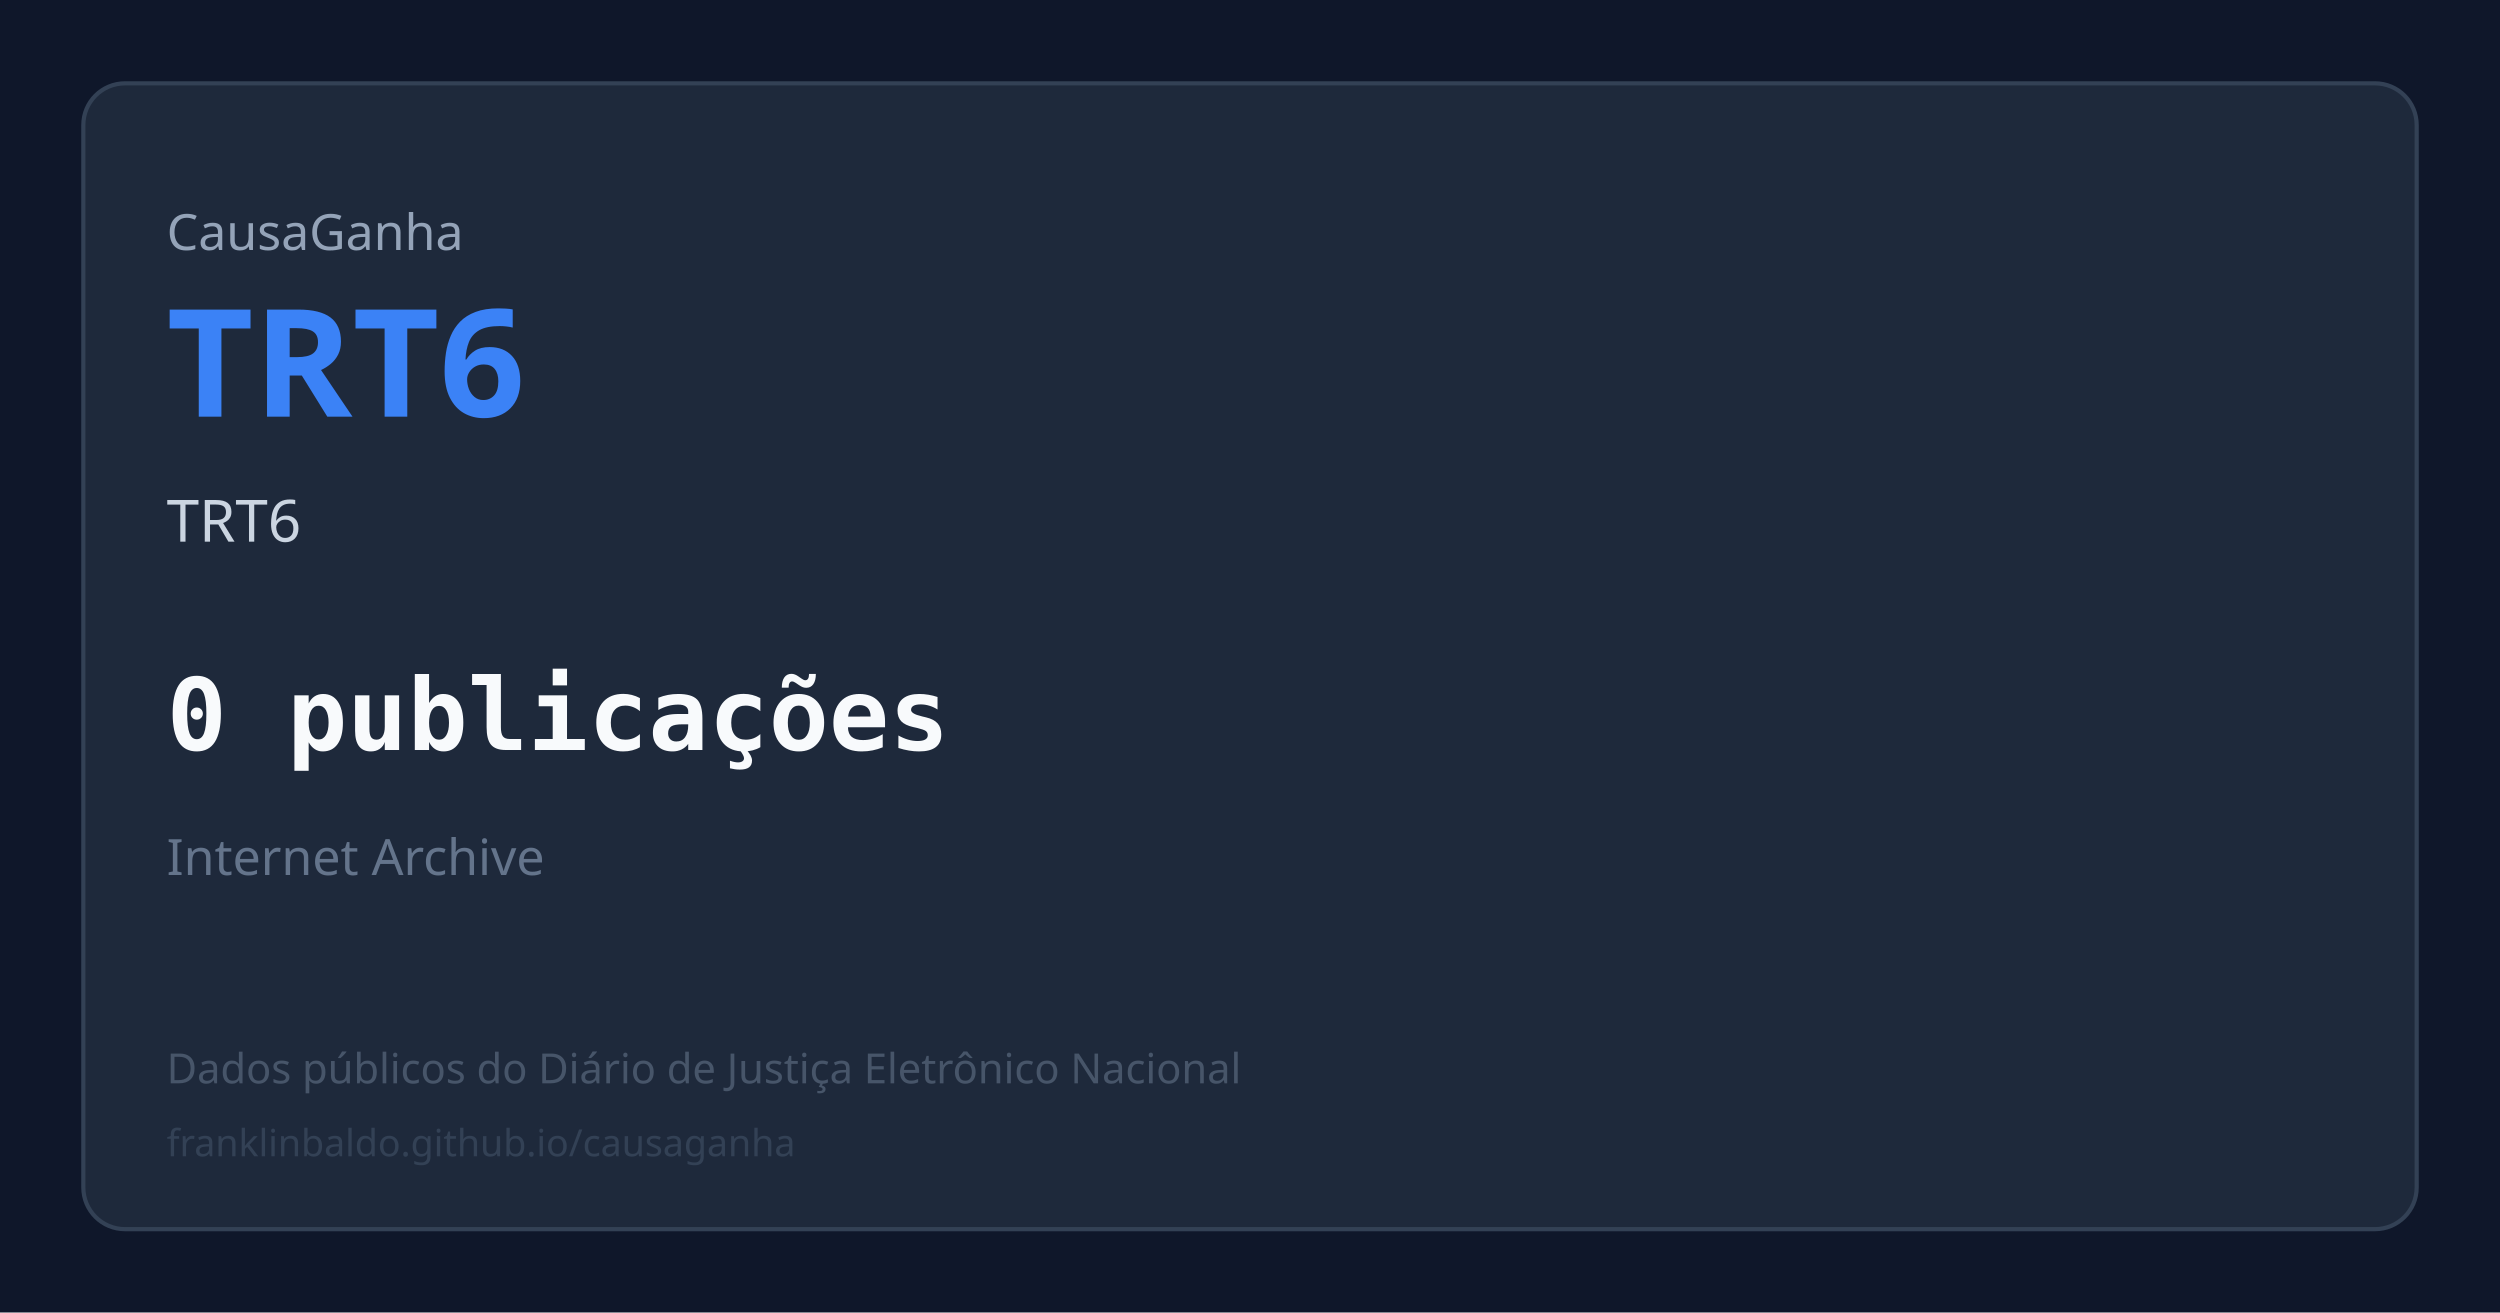
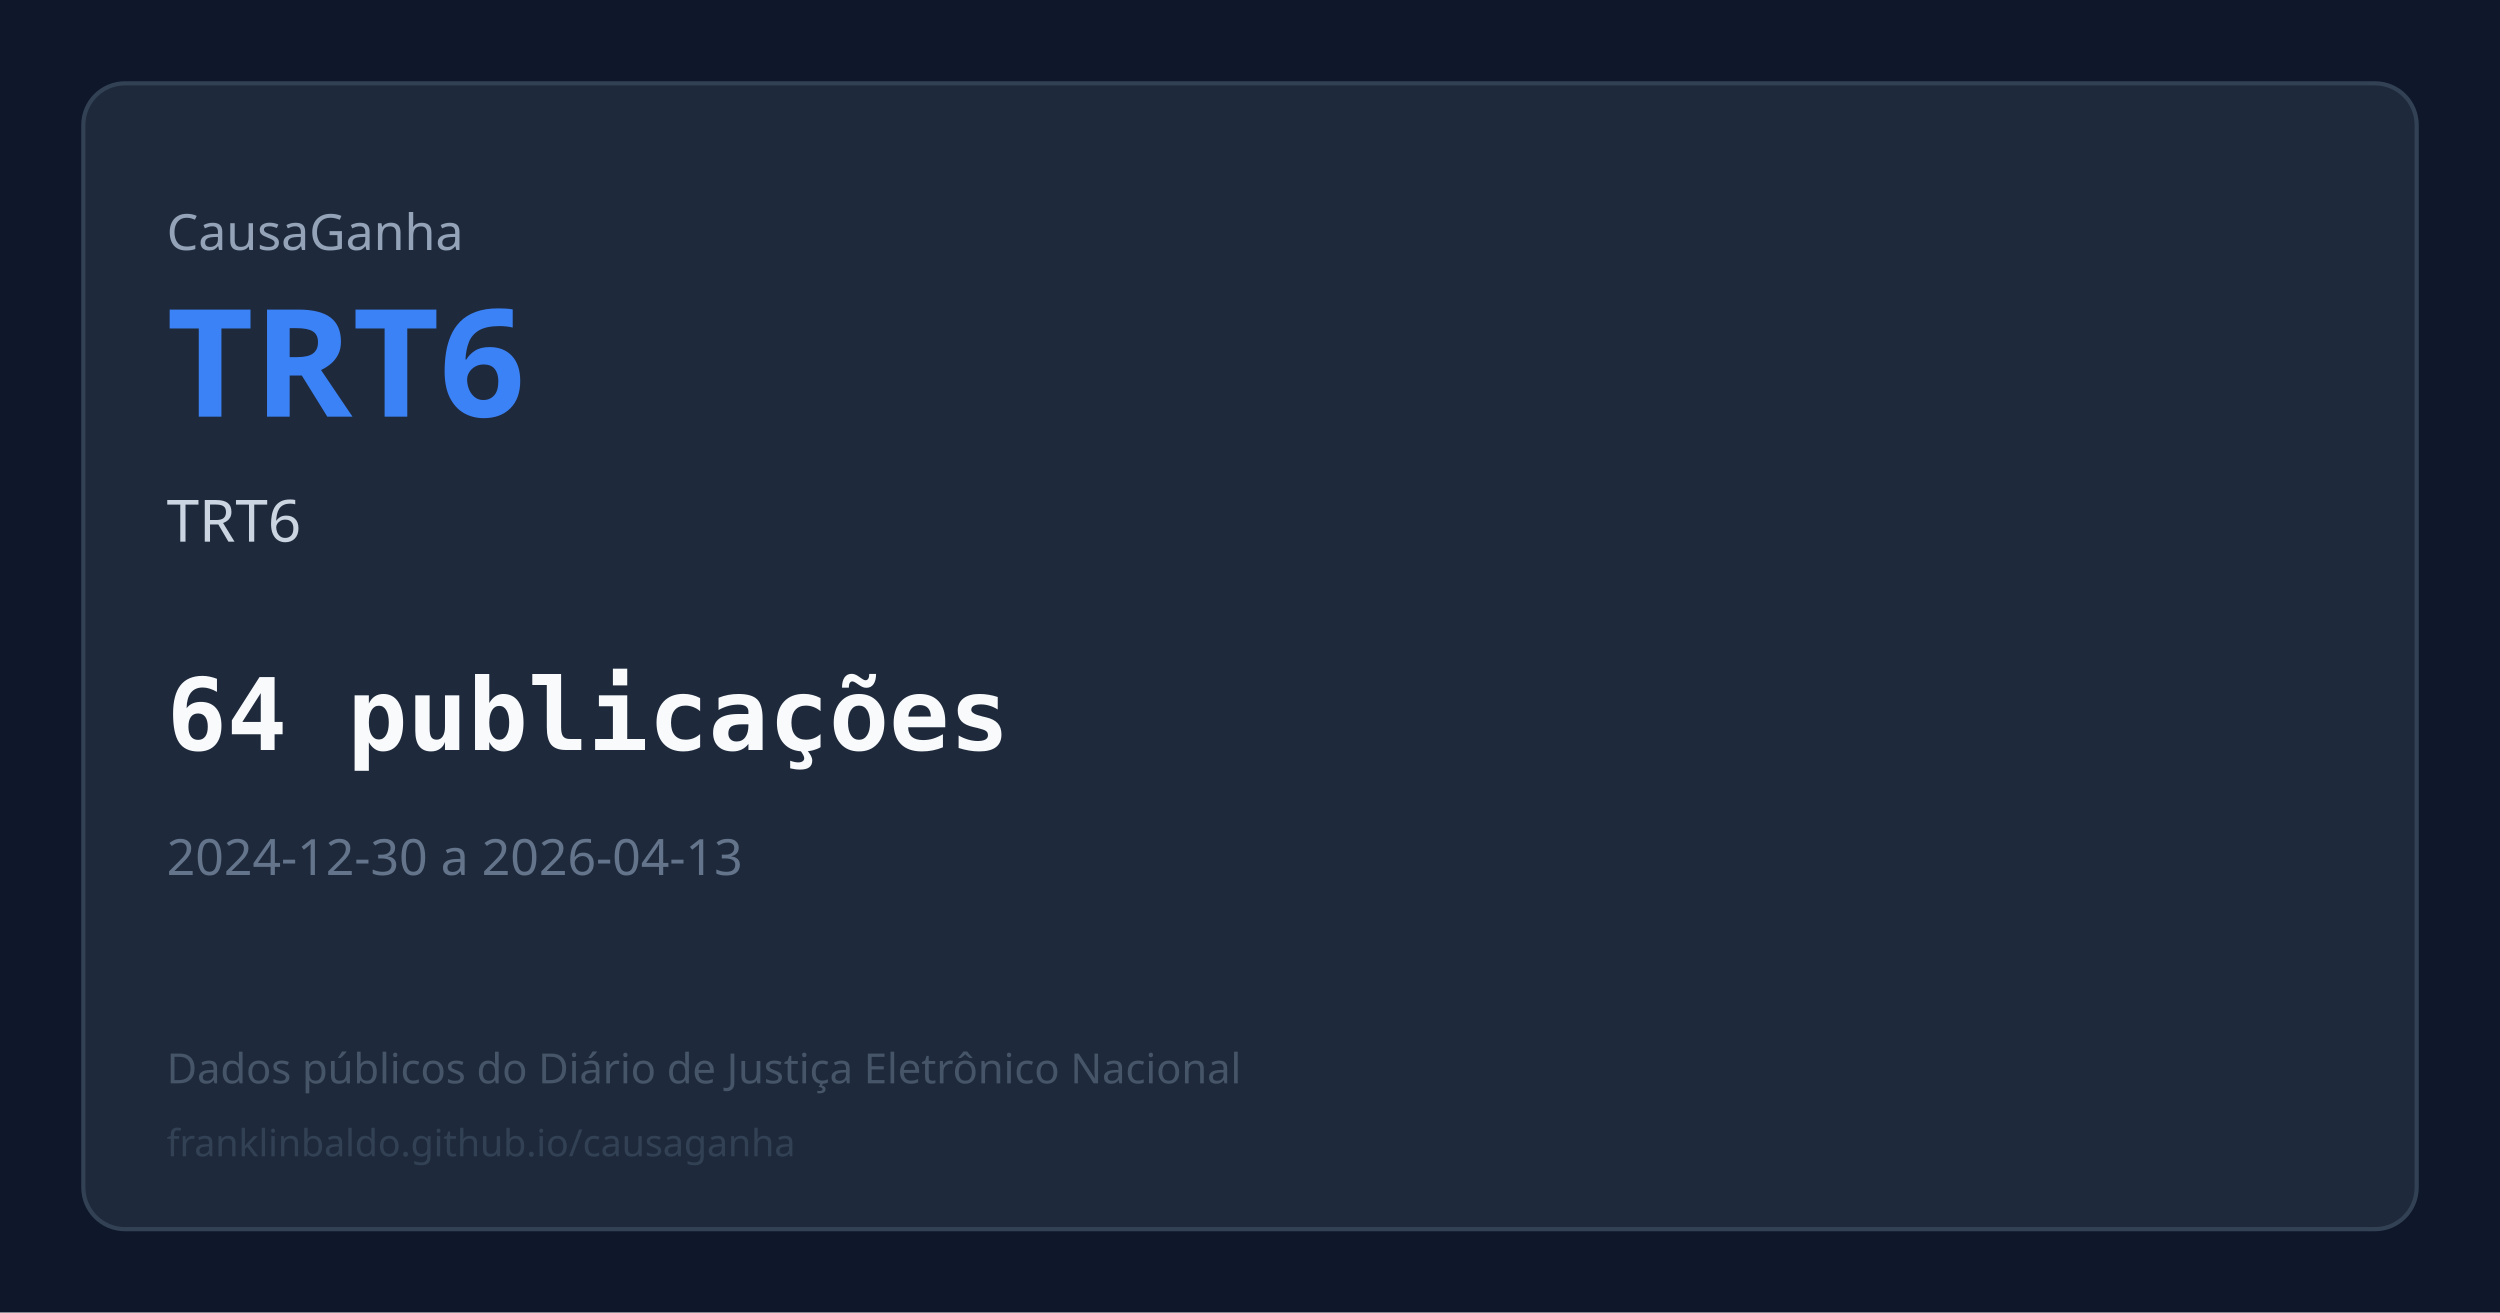
<svg xmlns="http://www.w3.org/2000/svg" width="1200" height="630">
  <rect width="1200" height="630" fill="#0f172a" />
  <rect x="40" y="40" width="1120" height="550" rx="20" fill="#1e293b" stroke="#334155" stroke-width="2" />
  <text x="80" y="120" font-family="system-ui,sans-serif" font-size="24" fill="#94a3b8">CausaGanha</text>
  <text x="80" y="200" font-family="system-ui,sans-serif" font-size="72" font-weight="bold" fill="#3b82f6">TRT6</text>
  <text x="80" y="260" font-family="system-ui,sans-serif" font-size="28" fill="#cbd5e1">TRT6</text>
-   <text x="80" y="360" font-family="monospace" font-size="48" font-weight="bold" fill="#f8fafc">0 publicações</text>
-   <text x="80" y="420" font-family="system-ui,sans-serif" font-size="24" fill="#64748b">Internet Archive</text>
+   <text x="80" y="360" font-family="monospace" font-size="48" font-weight="bold" fill="#f8fafc">64 publicações</text>
+   <text x="80" y="420" font-family="system-ui,sans-serif" font-size="24" fill="#64748b">2024-12-30 a 2026-04-13</text>
  <text x="80" y="520" font-family="system-ui,sans-serif" font-size="20" fill="#475569">Dados públicos do Diário de Justiça Eletrônico Nacional</text>
  <text x="80" y="555" font-family="system-ui,sans-serif" font-size="18" fill="#334155">franklinbaldo.github.io/causaganha</text>
</svg>
